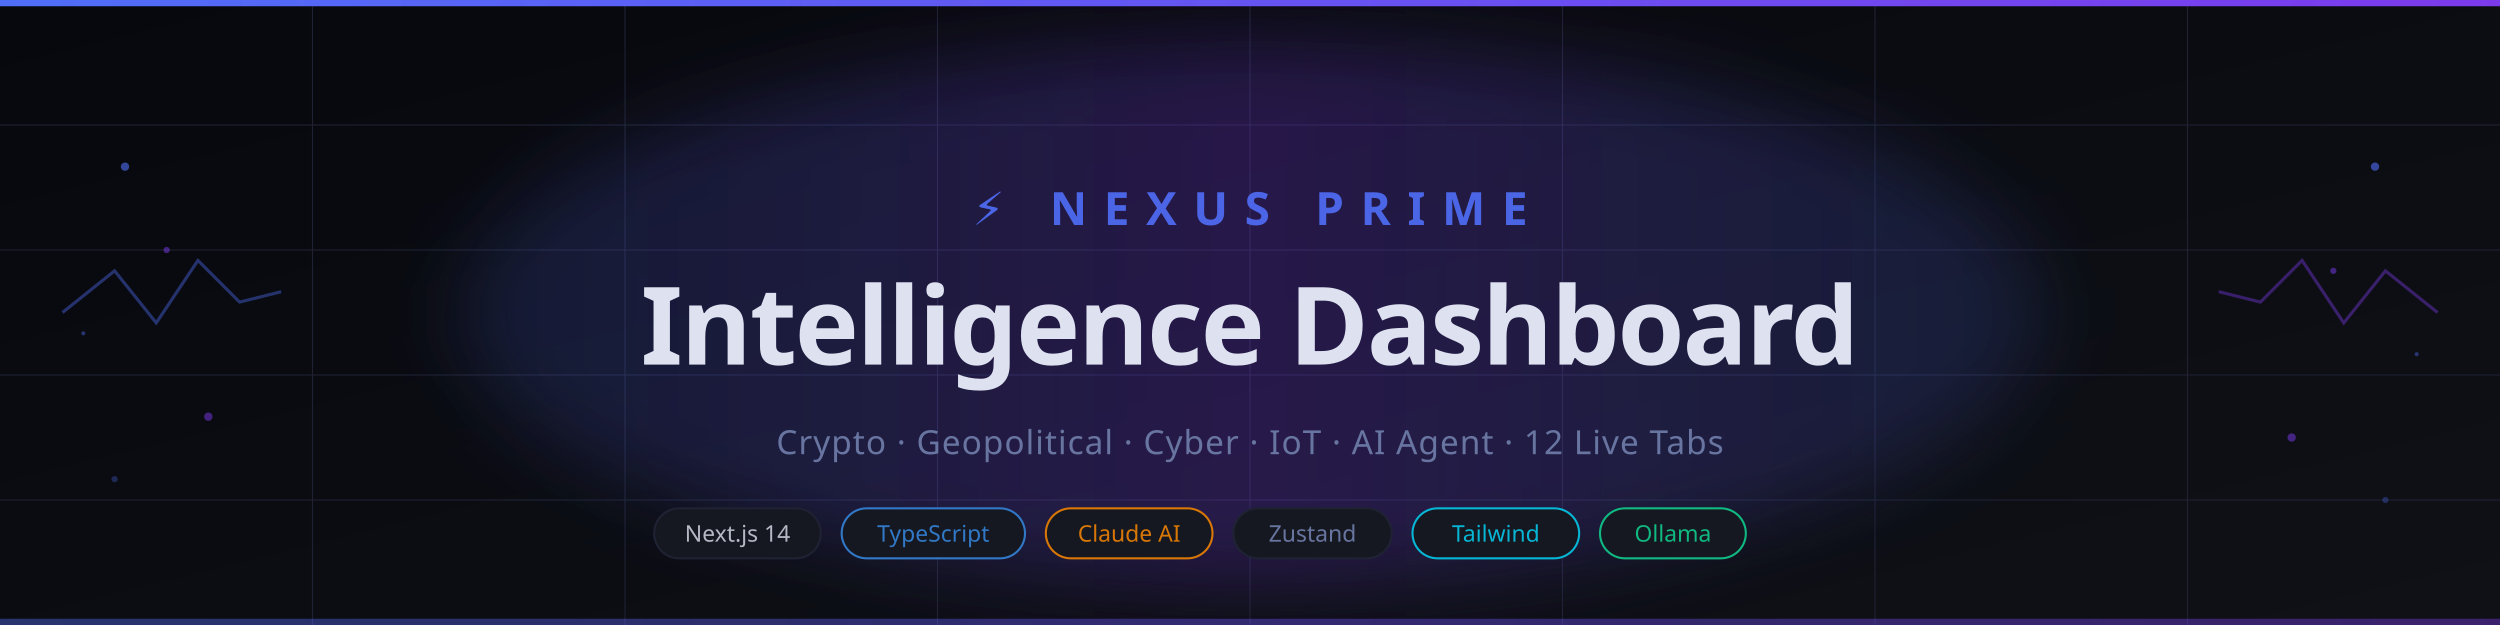
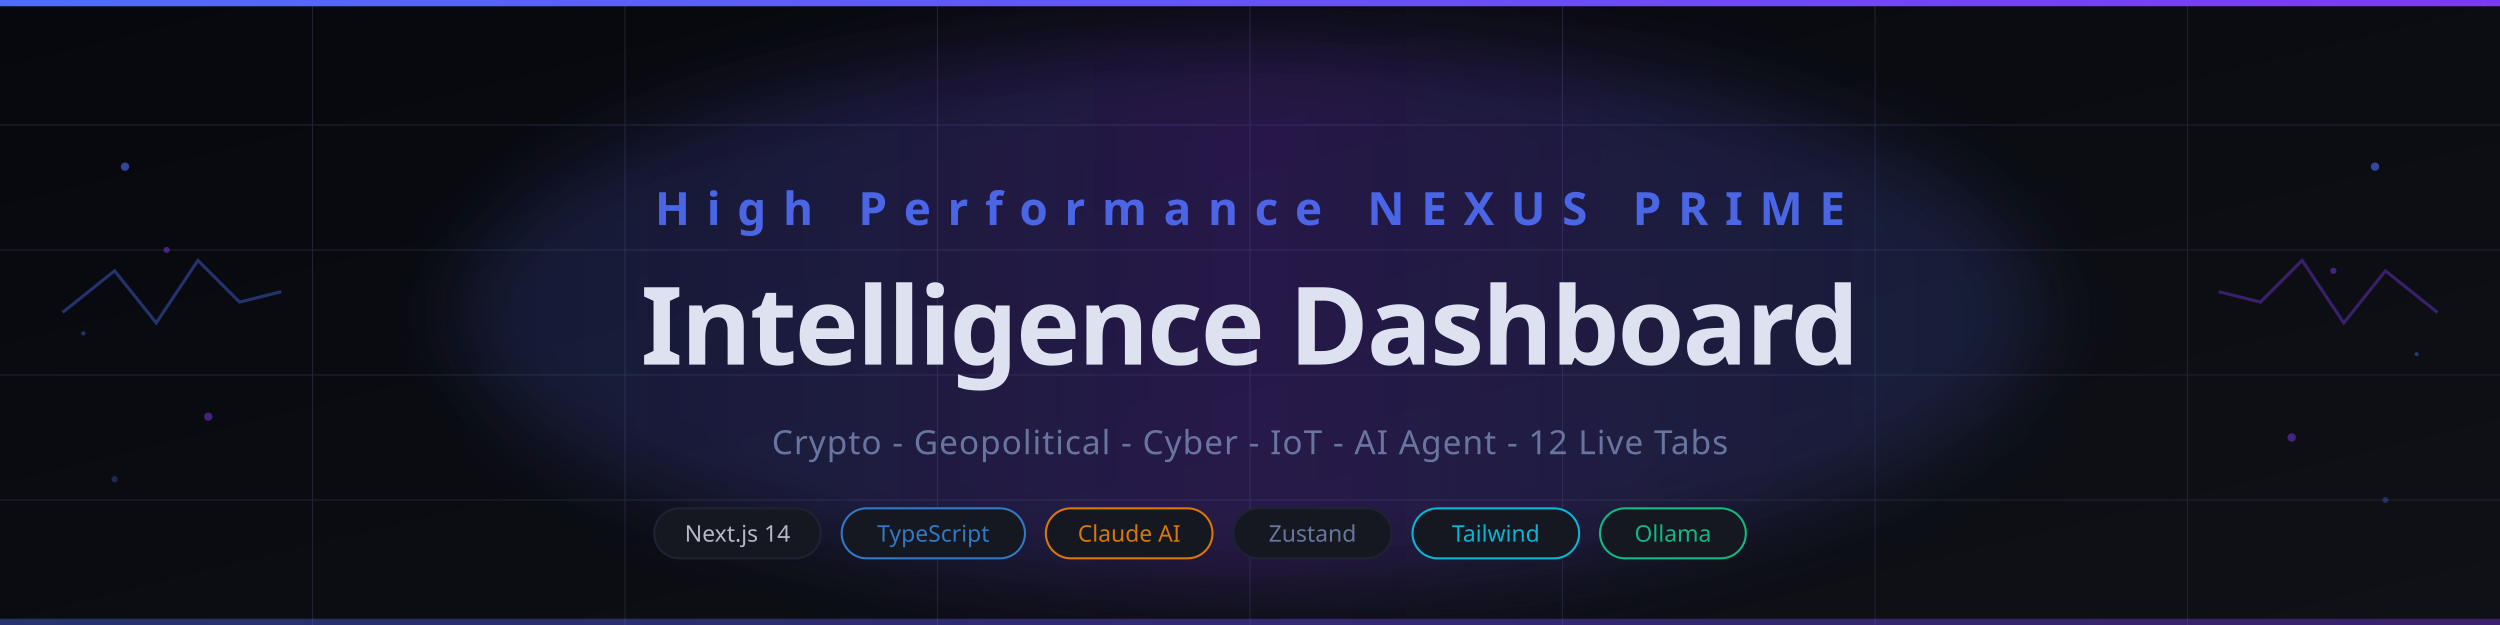
<svg xmlns="http://www.w3.org/2000/svg" width="1200" height="300" viewBox="0 0 1200 300">
  <defs>
    <linearGradient id="bg" x1="0%" y1="0%" x2="100%" y2="100%">
      <stop offset="0%" style="stop-color:#07080d" />
      <stop offset="100%" style="stop-color:#0f1117" />
    </linearGradient>
    <linearGradient id="accent" x1="0%" y1="0%" x2="100%" y2="0%">
      <stop offset="0%" style="stop-color:#4f6ef7" />
      <stop offset="100%" style="stop-color:#7c3aed" />
    </linearGradient>
    <linearGradient id="glow" x1="0%" y1="0%" x2="100%" y2="0%">
      <stop offset="0%" style="stop-color:#4f6ef7;stop-opacity:0.15" />
      <stop offset="50%" style="stop-color:#7c3aed;stop-opacity:0.25" />
      <stop offset="100%" style="stop-color:#4f6ef7;stop-opacity:0.15" />
    </linearGradient>
    <filter id="blur">
      <feGaussianBlur stdDeviation="18" />
    </filter>
    <filter id="softblur">
      <feGaussianBlur stdDeviation="4" />
    </filter>
  </defs>
  <rect width="1200" height="300" fill="url(#bg)" />
  <line x1="0" y1="60" x2="1200" y2="60" stroke="#1e2233" stroke-width="0.5" />
  <line x1="0" y1="120" x2="1200" y2="120" stroke="#1e2233" stroke-width="0.5" />
  <line x1="0" y1="180" x2="1200" y2="180" stroke="#1e2233" stroke-width="0.5" />
  <line x1="0" y1="240" x2="1200" y2="240" stroke="#1e2233" stroke-width="0.5" />
  <line x1="150" y1="0" x2="150" y2="300" stroke="#1e2233" stroke-width="0.5" />
  <line x1="300" y1="0" x2="300" y2="300" stroke="#1e2233" stroke-width="0.5" />
  <line x1="450" y1="0" x2="450" y2="300" stroke="#1e2233" stroke-width="0.5" />
  <line x1="600" y1="0" x2="600" y2="300" stroke="#1e2233" stroke-width="0.5" />
  <line x1="750" y1="0" x2="750" y2="300" stroke="#1e2233" stroke-width="0.5" />
  <line x1="900" y1="0" x2="900" y2="300" stroke="#1e2233" stroke-width="0.5" />
  <line x1="1050" y1="0" x2="1050" y2="300" stroke="#1e2233" stroke-width="0.5" />
  <ellipse cx="600" cy="150" rx="380" ry="130" fill="url(#glow)" filter="url(#blur)" />
  <rect x="0" y="0" width="1200" height="3" fill="url(#accent)" />
  <circle cx="60" cy="80" r="2" fill="#4f6ef7" opacity="0.6" />
  <circle cx="80" cy="120" r="1.5" fill="#7c3aed" opacity="0.5" />
  <circle cx="40" cy="160" r="1" fill="#4f6ef7" opacity="0.4" />
  <circle cx="100" cy="200" r="2" fill="#7c3aed" opacity="0.5" />
  <circle cx="55" cy="230" r="1.5" fill="#4f6ef7" opacity="0.3" />
  <circle cx="1140" cy="80" r="2" fill="#4f6ef7" opacity="0.6" />
  <circle cx="1120" cy="130" r="1.5" fill="#7c3aed" opacity="0.5" />
  <circle cx="1160" cy="170" r="1" fill="#4f6ef7" opacity="0.4" />
  <circle cx="1100" cy="210" r="2" fill="#7c3aed" opacity="0.5" />
  <circle cx="1145" cy="240" r="1.5" fill="#4f6ef7" opacity="0.3" />
  <polyline points="30,150 55,130 75,155 95,125 115,145 135,140" stroke="#4f6ef7" stroke-width="1.5" fill="none" opacity="0.4" />
  <polyline points="1170,150 1145,130 1125,155 1105,125 1085,145 1065,140" stroke="#7c3aed" stroke-width="1.5" fill="none" opacity="0.4" />
-   <text x="600" y="108" font-family="'Segoe UI', system-ui, -apple-system, sans-serif" font-size="22" font-weight="700" fill="#4f6ef7" text-anchor="middle" letter-spacing="8" opacity="0.9">⚡ NEXUS PRIME</text>
+   <text x="600" y="108" font-family="'Segoe UI', system-ui, -apple-system, sans-serif" font-size="22" font-weight="700" fill="#4f6ef7" text-anchor="middle" letter-spacing="8" opacity="0.9">High Performance NEXUS PRIME</text>
  <text x="600" y="175" font-family="'Segoe UI', system-ui, -apple-system, sans-serif" font-size="52" font-weight="800" fill="#dde1f0" text-anchor="middle" letter-spacing="-1">Intelligence Dashboard</text>
-   <text x="600" y="218" font-family="'Segoe UI', system-ui, -apple-system, sans-serif" font-size="16" font-weight="400" fill="#6875a0" text-anchor="middle" letter-spacing="0.5">Crypto · Geopolitical · Cyber · IoT · AI Agent · 12 Live Tabs</text>
+   <text x="600" y="218" font-family="'Segoe UI', system-ui, -apple-system, sans-serif" font-size="16" font-weight="400" fill="#6875a0" text-anchor="middle" letter-spacing="0.5">Crypto - Geopolitical - Cyber - IoT - AI Agent - 12 Live Tabs</text>
  <rect x="314" y="244" width="80" height="24" rx="12" fill="#151820" stroke="#1e2233" stroke-width="1" />
  <text x="354" y="260" font-family="'Segoe UI', system-ui, sans-serif" font-size="11" fill="#dde1f0" text-anchor="middle" opacity="0.8">Next.js 14</text>
  <rect x="404" y="244" width="88" height="24" rx="12" fill="#151820" stroke="#3178c6" stroke-width="1" />
  <text x="448" y="260" font-family="'Segoe UI', system-ui, sans-serif" font-size="11" fill="#3178c6" text-anchor="middle">TypeScript</text>
  <rect x="502" y="244" width="80" height="24" rx="12" fill="#151820" stroke="#d97706" stroke-width="1" />
  <text x="542" y="260" font-family="'Segoe UI', system-ui, sans-serif" font-size="11" fill="#d97706" text-anchor="middle">Claude AI</text>
  <rect x="592" y="244" width="76" height="24" rx="12" fill="#151820" stroke="#1e2233" stroke-width="1" />
  <text x="630" y="260" font-family="'Segoe UI', system-ui, sans-serif" font-size="11" fill="#6875a0" text-anchor="middle">Zustand</text>
  <rect x="678" y="244" width="80" height="24" rx="12" fill="#151820" stroke="#06b6d4" stroke-width="1" />
  <text x="718" y="260" font-family="'Segoe UI', system-ui, sans-serif" font-size="11" fill="#06b6d4" text-anchor="middle">Tailwind</text>
  <rect x="768" y="244" width="70" height="24" rx="12" fill="#151820" stroke="#10b981" stroke-width="1" />
  <text x="803" y="260" font-family="'Segoe UI', system-ui, sans-serif" font-size="11" fill="#10b981" text-anchor="middle">Ollama</text>
  <rect x="0" y="297" width="1200" height="3" fill="url(#accent)" opacity="0.4" />
</svg>
